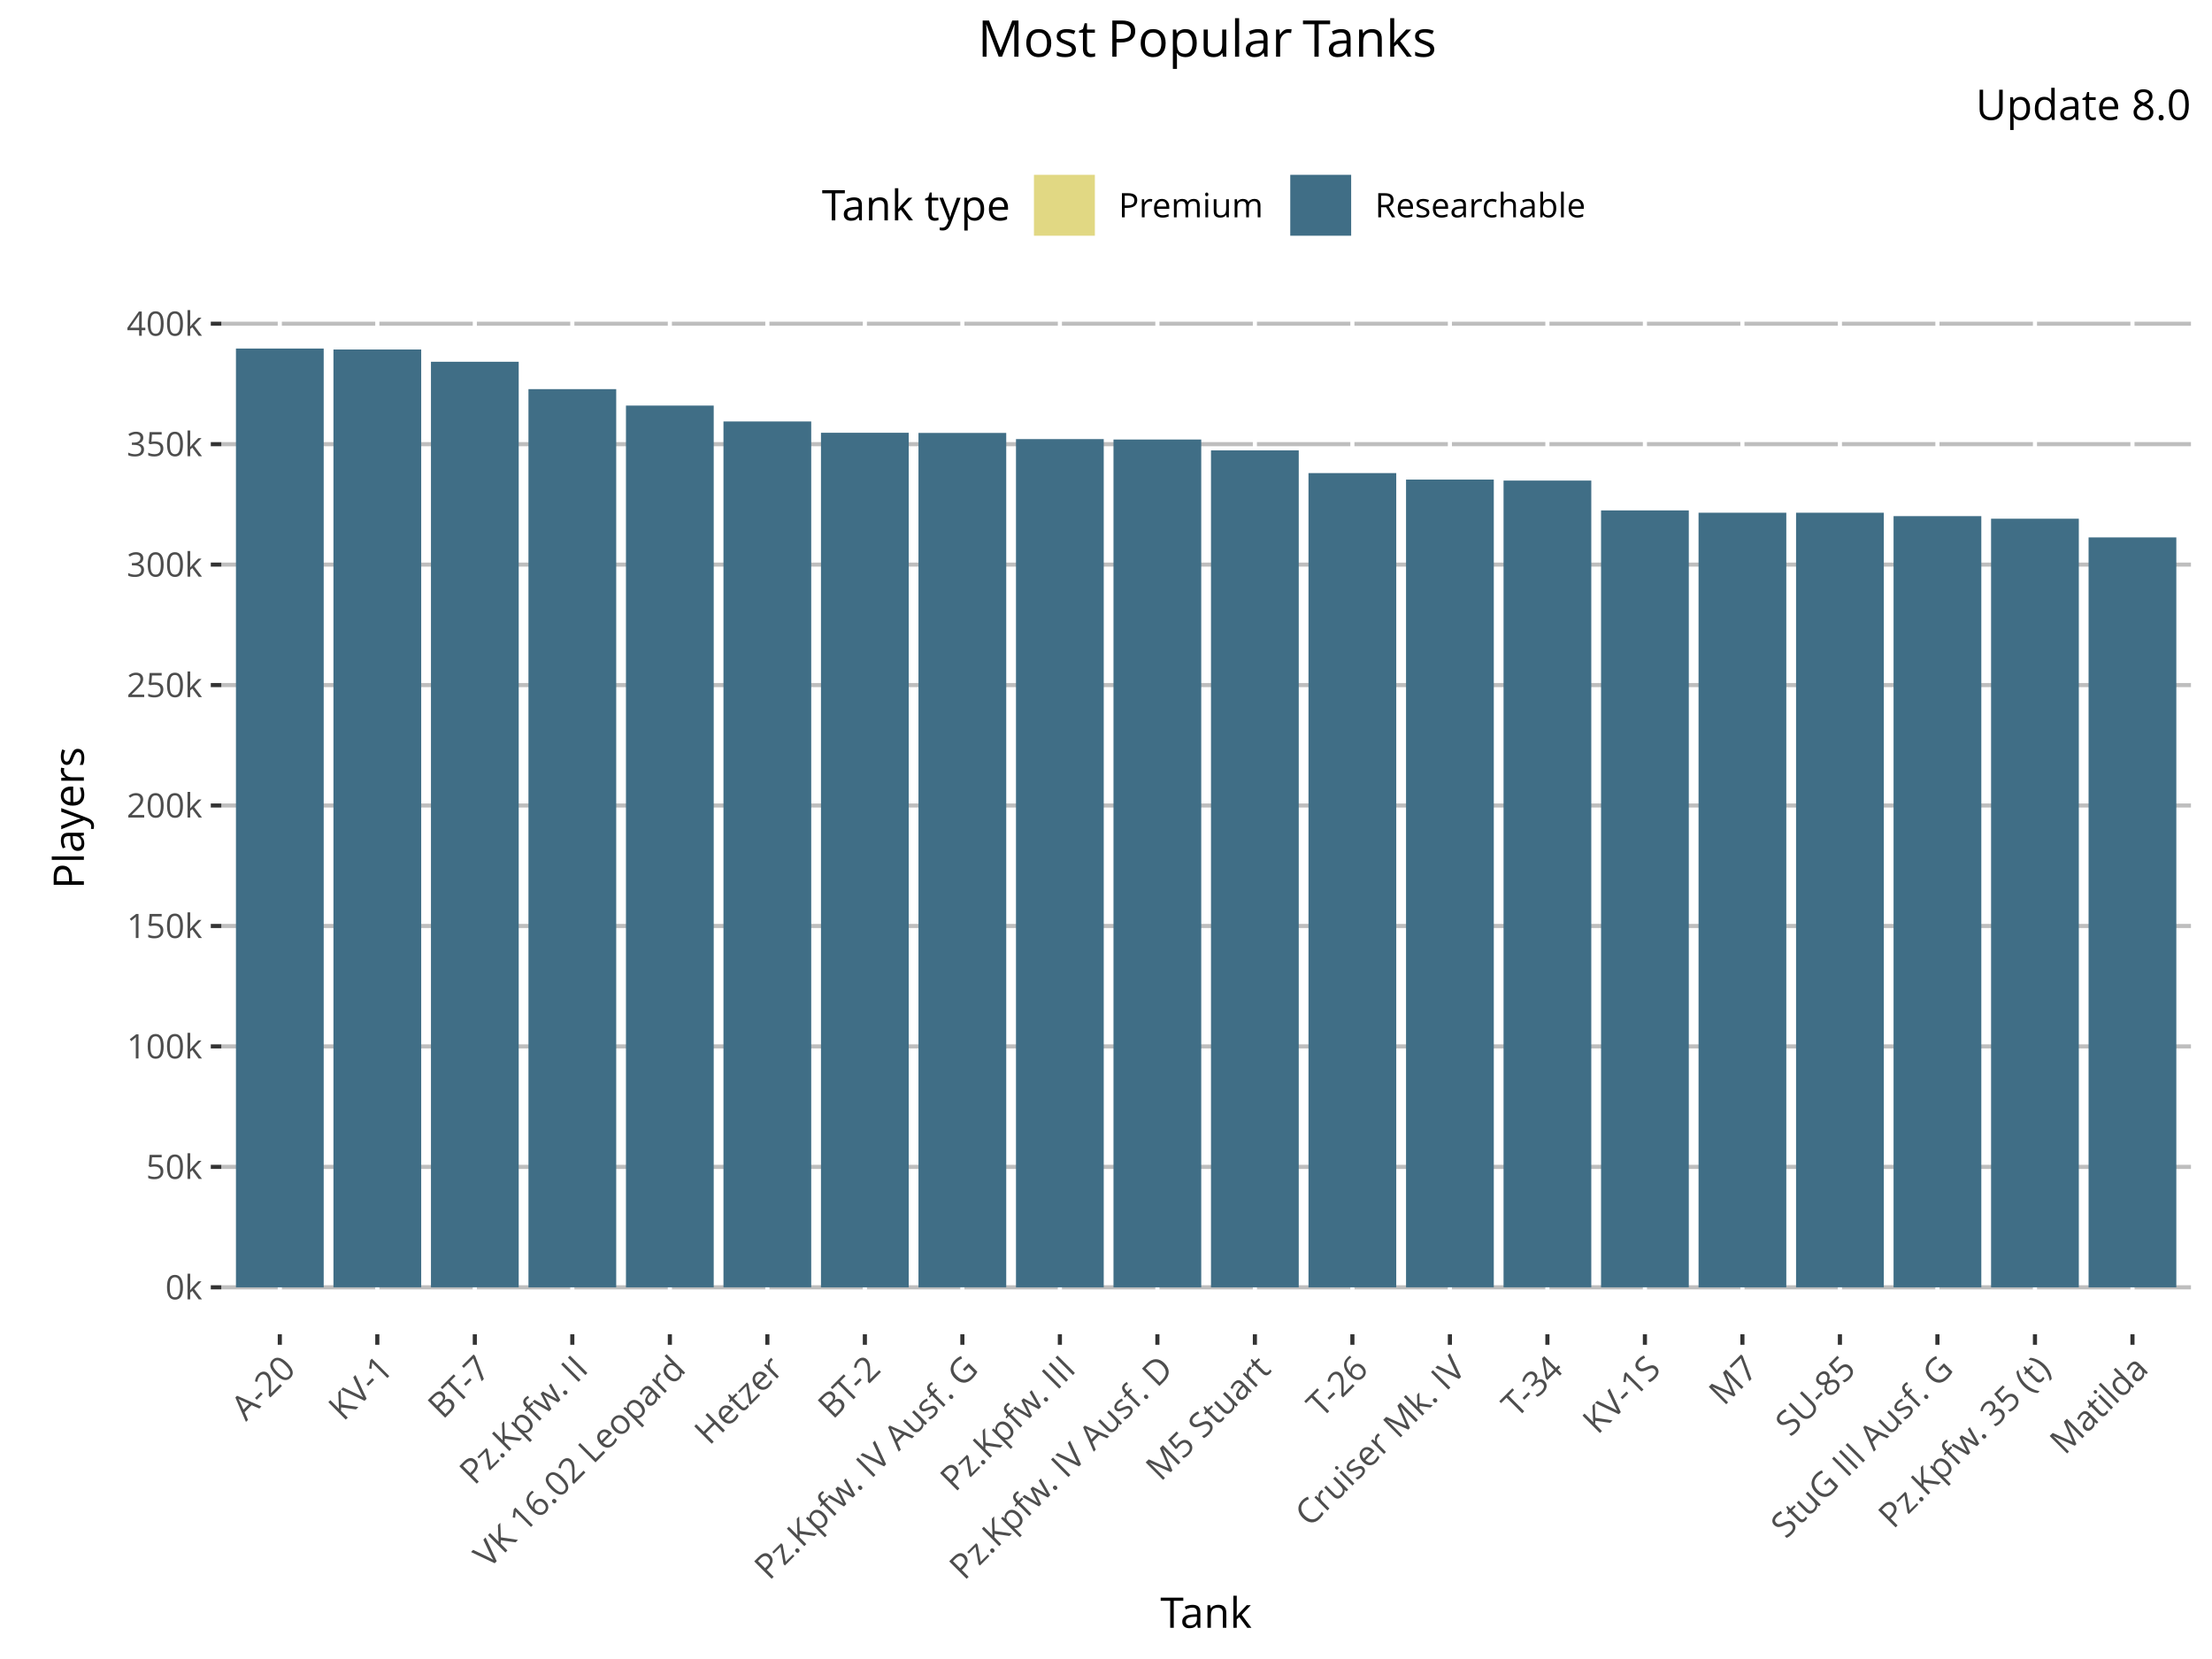
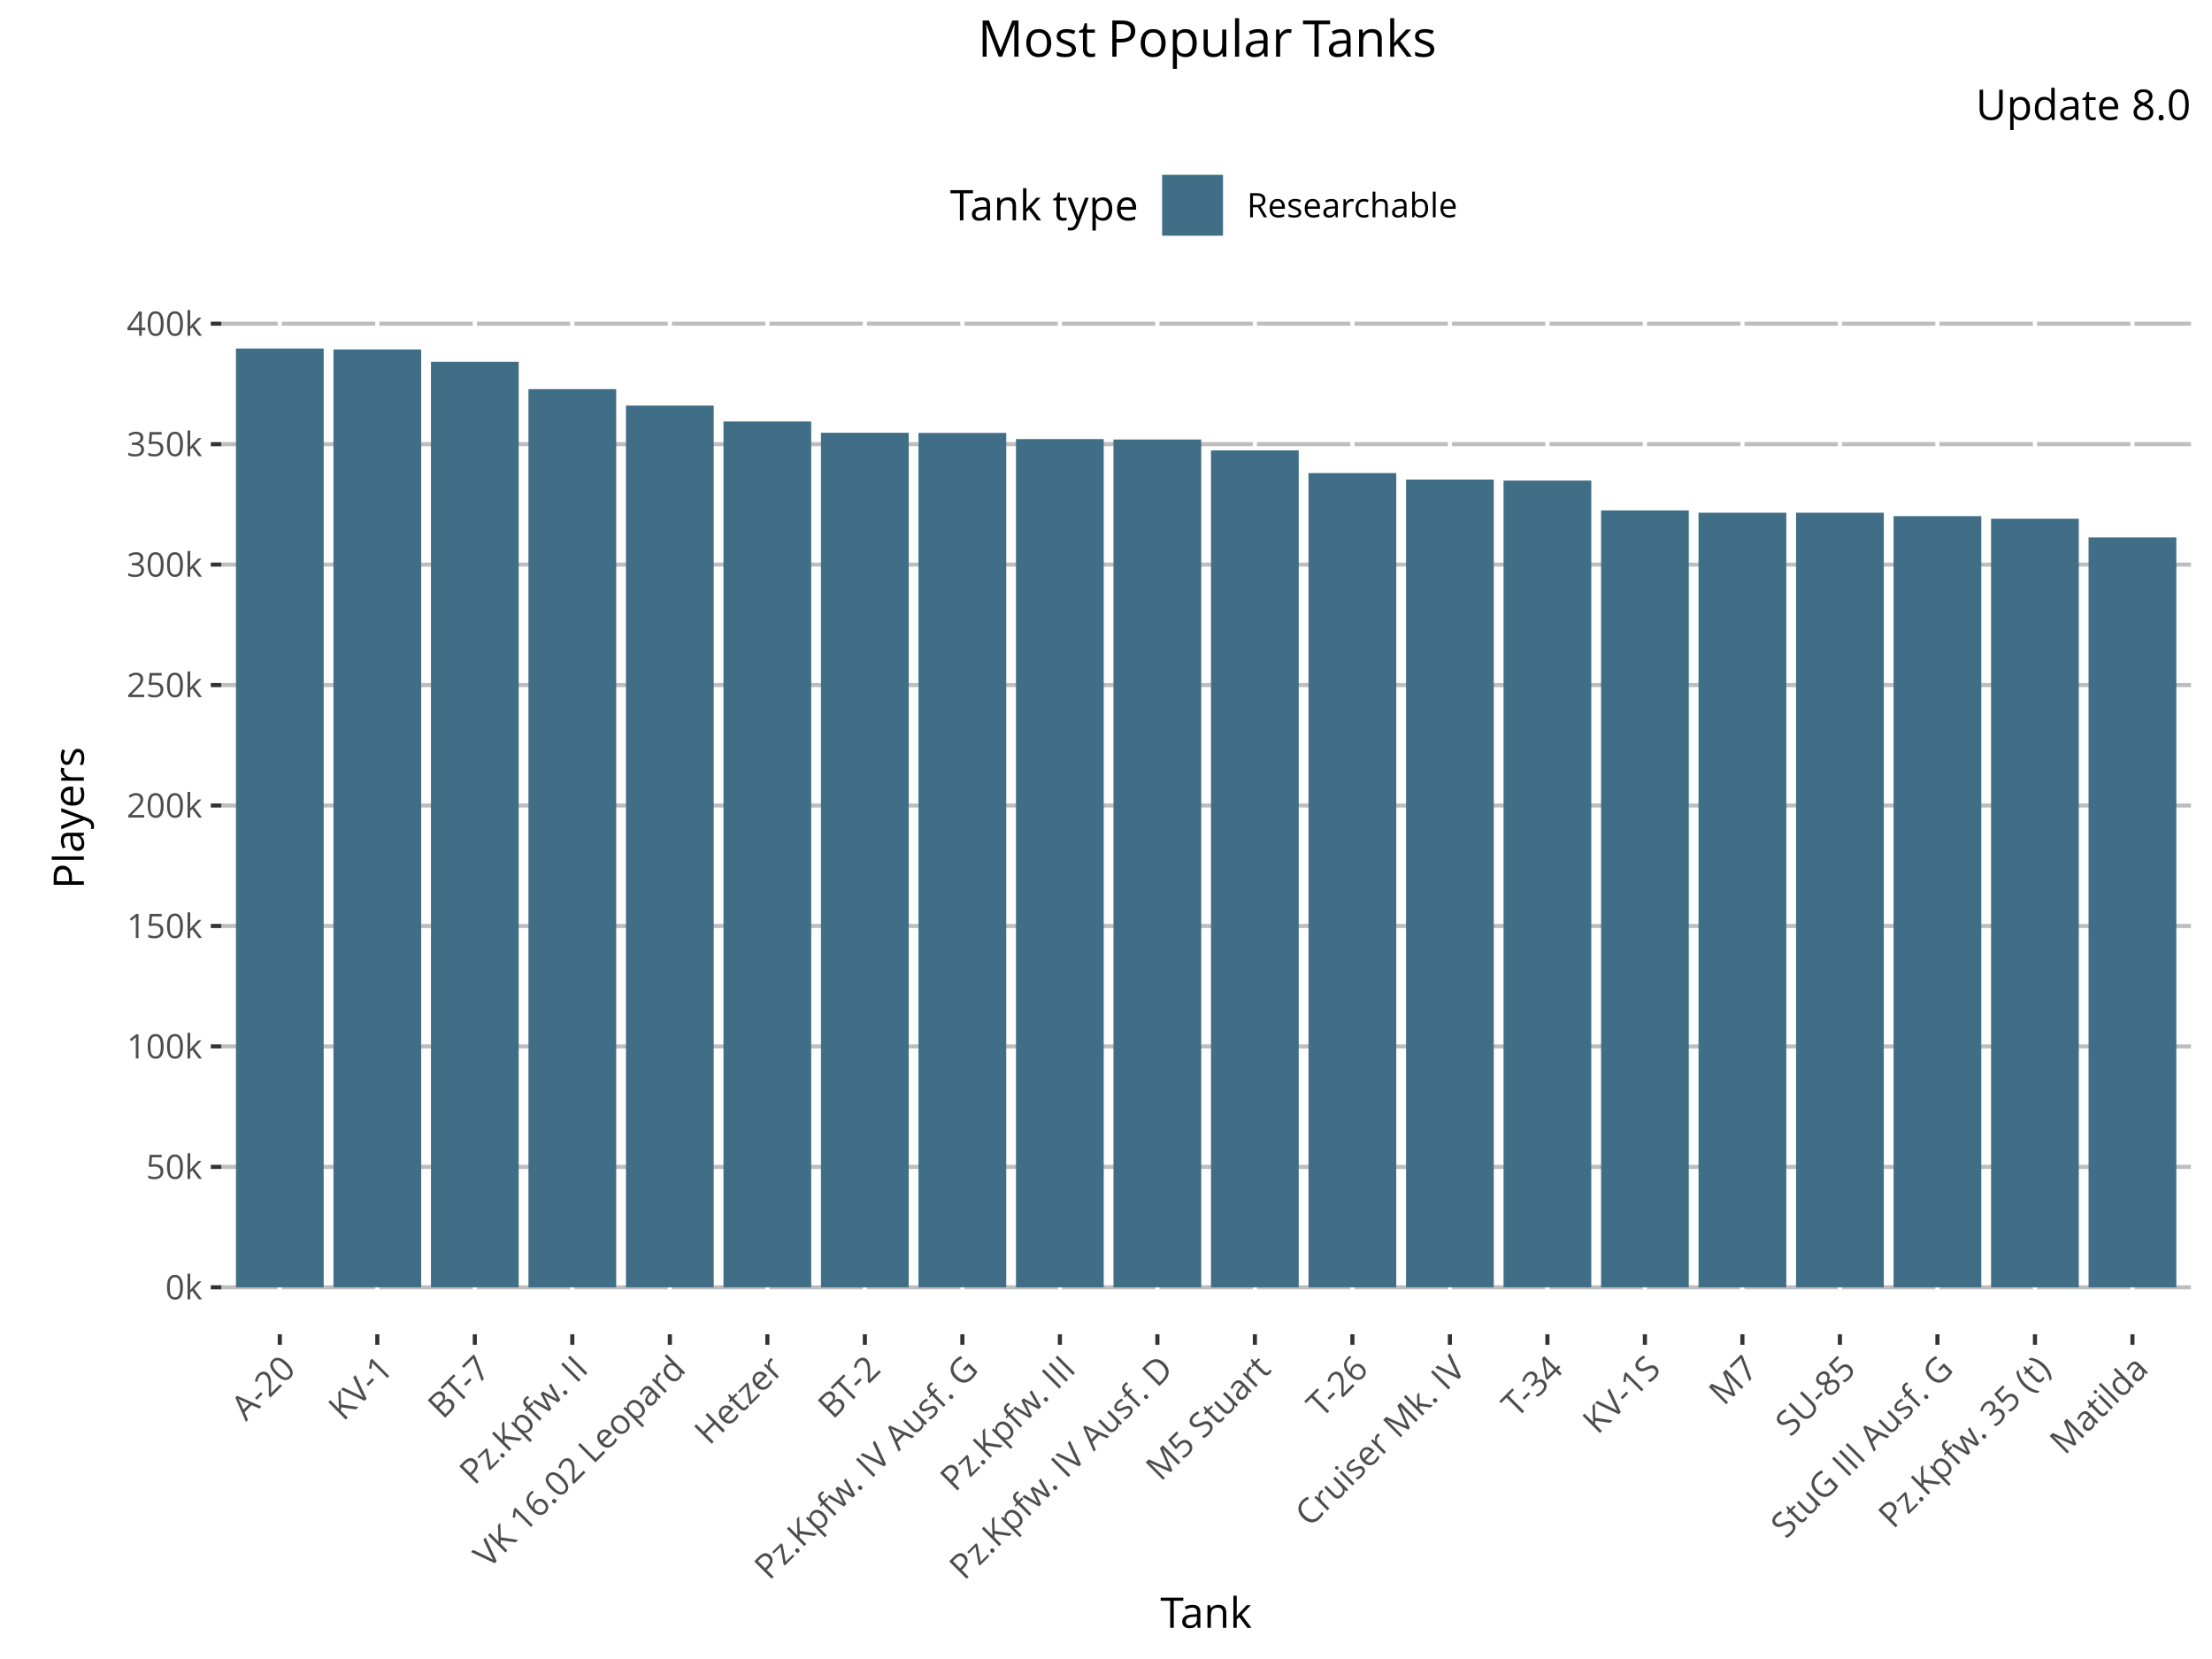
<svg xmlns="http://www.w3.org/2000/svg" class="svglite" width="576.00pt" height="432.00pt" viewBox="0 0 576.00 432.00">
  <defs>
    <style type="text/css">
    .svglite line, .svglite polyline, .svglite polygon, .svglite path, .svglite rect, .svglite circle {
      fill: none;
      stroke: #000000;
      stroke-linecap: round;
      stroke-linejoin: round;
      stroke-miterlimit: 10.00;
    }
    .svglite text {
      white-space: pre;
    }
  </style>
  </defs>
  <rect width="100%" height="100%" style="stroke: none; fill: #FFFFFF;" />
  <defs>
    <clipPath id="cpMC4wMHw1NzYuMDB8MC4wMHw0MzIuMDA=">
      <rect x="0.00" y="0.00" width="576.00" height="432.00" />
    </clipPath>
  </defs>
  <g clip-path="url(#cpMC4wMHw1NzYuMDB8MC4wMHw0MzIuMDA=)">
    <rect x="0.00" y="0.00" width="576.00" height="432.00" style="stroke-width: 1.07; stroke: #FFFFFF; fill: #FFFFFF;" />
  </g>
  <defs>
    <clipPath id="cpNTcuNjN8NTcwLjUyfDc4LjUzfDM0Ny40NA==">
      <rect x="57.63" y="78.53" width="512.89" height="268.90" />
    </clipPath>
  </defs>
  <g clip-path="url(#cpNTcuNjN8NTcwLjUyfDc4LjUzfDM0Ny40NA==)">
    <rect x="57.63" y="78.53" width="512.89" height="268.90" style="stroke-width: 1.07; stroke: none;" />
    <polyline points="57.63,319.53 570.52,319.53 " style="stroke-width: 0.53; stroke: #FFFFFF; stroke-linecap: butt;" />
    <polyline points="57.63,288.17 570.52,288.17 " style="stroke-width: 0.53; stroke: #FFFFFF; stroke-linecap: butt;" />
    <polyline points="57.63,256.80 570.52,256.80 " style="stroke-width: 0.53; stroke: #FFFFFF; stroke-linecap: butt;" />
    <polyline points="57.63,225.44 570.52,225.44 " style="stroke-width: 0.53; stroke: #FFFFFF; stroke-linecap: butt;" />
    <polyline points="57.63,194.07 570.52,194.07 " style="stroke-width: 0.53; stroke: #FFFFFF; stroke-linecap: butt;" />
    <polyline points="57.63,162.70 570.52,162.70 " style="stroke-width: 0.53; stroke: #FFFFFF; stroke-linecap: butt;" />
    <polyline points="57.63,131.34 570.52,131.34 " style="stroke-width: 0.53; stroke: #FFFFFF; stroke-linecap: butt;" />
    <polyline points="57.63,99.97 570.52,99.97 " style="stroke-width: 0.53; stroke: #FFFFFF; stroke-linecap: butt;" />
    <polyline points="57.63,335.22 570.52,335.22 " style="stroke-width: 1.07; stroke: #BEBEBE; stroke-linecap: butt;" />
    <polyline points="57.63,303.85 570.52,303.85 " style="stroke-width: 1.07; stroke: #BEBEBE; stroke-linecap: butt;" />
    <polyline points="57.63,272.48 570.52,272.48 " style="stroke-width: 1.07; stroke: #BEBEBE; stroke-linecap: butt;" />
    <polyline points="57.63,241.12 570.52,241.12 " style="stroke-width: 1.07; stroke: #BEBEBE; stroke-linecap: butt;" />
    <polyline points="57.63,209.75 570.52,209.75 " style="stroke-width: 1.07; stroke: #BEBEBE; stroke-linecap: butt;" />
    <polyline points="57.63,178.39 570.52,178.39 " style="stroke-width: 1.07; stroke: #BEBEBE; stroke-linecap: butt;" />
    <polyline points="57.63,147.02 570.52,147.02 " style="stroke-width: 1.07; stroke: #BEBEBE; stroke-linecap: butt;" />
    <polyline points="57.63,115.66 570.52,115.66 " style="stroke-width: 1.07; stroke: #BEBEBE; stroke-linecap: butt;" />
    <polyline points="57.63,84.29 570.52,84.29 " style="stroke-width: 1.07; stroke: #BEBEBE; stroke-linecap: butt;" />
    <polyline points="72.86,347.44 72.86,78.53 " style="stroke-width: 1.07; stroke: #FFFFFF; stroke-linecap: butt;" />
    <polyline points="98.25,347.44 98.25,78.53 " style="stroke-width: 1.07; stroke: #FFFFFF; stroke-linecap: butt;" />
    <polyline points="123.64,347.44 123.64,78.53 " style="stroke-width: 1.07; stroke: #FFFFFF; stroke-linecap: butt;" />
    <polyline points="149.03,347.44 149.03,78.53 " style="stroke-width: 1.07; stroke: #FFFFFF; stroke-linecap: butt;" />
    <polyline points="174.43,347.44 174.43,78.53 " style="stroke-width: 1.07; stroke: #FFFFFF; stroke-linecap: butt;" />
    <polyline points="199.82,347.44 199.82,78.53 " style="stroke-width: 1.07; stroke: #FFFFFF; stroke-linecap: butt;" />
    <polyline points="225.21,347.44 225.21,78.53 " style="stroke-width: 1.07; stroke: #FFFFFF; stroke-linecap: butt;" />
    <polyline points="250.60,347.44 250.60,78.53 " style="stroke-width: 1.07; stroke: #FFFFFF; stroke-linecap: butt;" />
    <polyline points="275.99,347.44 275.99,78.53 " style="stroke-width: 1.07; stroke: #FFFFFF; stroke-linecap: butt;" />
    <polyline points="301.38,347.44 301.38,78.53 " style="stroke-width: 1.07; stroke: #FFFFFF; stroke-linecap: butt;" />
    <polyline points="326.77,347.44 326.77,78.53 " style="stroke-width: 1.07; stroke: #FFFFFF; stroke-linecap: butt;" />
    <polyline points="352.16,347.44 352.16,78.53 " style="stroke-width: 1.07; stroke: #FFFFFF; stroke-linecap: butt;" />
    <polyline points="377.55,347.44 377.55,78.53 " style="stroke-width: 1.07; stroke: #FFFFFF; stroke-linecap: butt;" />
    <polyline points="402.94,347.44 402.94,78.53 " style="stroke-width: 1.07; stroke: #FFFFFF; stroke-linecap: butt;" />
    <polyline points="428.33,347.44 428.33,78.53 " style="stroke-width: 1.07; stroke: #FFFFFF; stroke-linecap: butt;" />
    <polyline points="453.72,347.44 453.72,78.53 " style="stroke-width: 1.07; stroke: #FFFFFF; stroke-linecap: butt;" />
    <polyline points="479.11,347.44 479.11,78.53 " style="stroke-width: 1.07; stroke: #FFFFFF; stroke-linecap: butt;" />
    <polyline points="504.50,347.44 504.50,78.53 " style="stroke-width: 1.07; stroke: #FFFFFF; stroke-linecap: butt;" />
    <polyline points="529.90,347.44 529.90,78.53 " style="stroke-width: 1.07; stroke: #FFFFFF; stroke-linecap: butt;" />
    <polyline points="555.29,347.44 555.29,78.53 " style="stroke-width: 1.07; stroke: #FFFFFF; stroke-linecap: butt;" />
-     <rect x="61.44" y="90.76" width="22.85" height="244.46" style="stroke-width: 1.07; stroke: none; stroke-linecap: square; stroke-linejoin: miter; fill: #406E86;" />
-     <rect x="86.83" y="91.01" width="22.85" height="244.20" style="stroke-width: 1.07; stroke: none; stroke-linecap: square; stroke-linejoin: miter; fill: #406E86;" />
-     <rect x="112.22" y="94.20" width="22.85" height="241.01" style="stroke-width: 1.07; stroke: none; stroke-linecap: square; stroke-linejoin: miter; fill: #406E86;" />
-     <rect x="137.61" y="101.33" width="22.85" height="233.89" style="stroke-width: 1.07; stroke: none; stroke-linecap: square; stroke-linejoin: miter; fill: #406E86;" />
-     <rect x="163.00" y="105.61" width="22.85" height="229.61" style="stroke-width: 1.07; stroke: none; stroke-linecap: square; stroke-linejoin: miter; fill: #406E86;" />
-     <rect x="188.39" y="109.75" width="22.85" height="225.46" style="stroke-width: 1.07; stroke: none; stroke-linecap: square; stroke-linejoin: miter; fill: #406E86;" />
-     <rect x="213.78" y="112.69" width="22.85" height="222.53" style="stroke-width: 1.07; stroke: none; stroke-linecap: square; stroke-linejoin: miter; fill: #406E86;" />
-     <rect x="239.17" y="112.73" width="22.85" height="222.48" style="stroke-width: 1.07; stroke: none; stroke-linecap: square; stroke-linejoin: miter; fill: #406E86;" />
-     <rect x="264.56" y="114.34" width="22.85" height="220.88" style="stroke-width: 1.07; stroke: none; stroke-linecap: square; stroke-linejoin: miter; fill: #406E86;" />
-     <rect x="289.95" y="114.45" width="22.85" height="220.77" style="stroke-width: 1.07; stroke: none; stroke-linecap: square; stroke-linejoin: miter; fill: #406E86;" />
-     <rect x="315.34" y="117.28" width="22.85" height="217.94" style="stroke-width: 1.07; stroke: none; stroke-linecap: square; stroke-linejoin: miter; fill: #406E86;" />
-     <rect x="340.73" y="123.19" width="22.85" height="212.03" style="stroke-width: 1.07; stroke: none; stroke-linecap: square; stroke-linejoin: miter; fill: #406E86;" />
-     <rect x="366.13" y="124.88" width="22.85" height="210.33" style="stroke-width: 1.07; stroke: none; stroke-linecap: square; stroke-linejoin: miter; fill: #406E86;" />
-     <rect x="391.52" y="125.14" width="22.85" height="210.07" style="stroke-width: 1.07; stroke: none; stroke-linecap: square; stroke-linejoin: miter; fill: #406E86;" />
-     <rect x="416.91" y="132.91" width="22.85" height="202.30" style="stroke-width: 1.07; stroke: none; stroke-linecap: square; stroke-linejoin: miter; fill: #406E86;" />
-     <rect x="442.30" y="133.51" width="22.85" height="201.71" style="stroke-width: 1.07; stroke: none; stroke-linecap: square; stroke-linejoin: miter; fill: #406E86;" />
-     <rect x="467.69" y="133.51" width="22.85" height="201.70" style="stroke-width: 1.07; stroke: none; stroke-linecap: square; stroke-linejoin: miter; fill: #406E86;" />
-     <rect x="493.08" y="134.40" width="22.85" height="200.82" style="stroke-width: 1.07; stroke: none; stroke-linecap: square; stroke-linejoin: miter; fill: #406E86;" />
-     <rect x="518.47" y="135.07" width="22.85" height="200.15" style="stroke-width: 1.07; stroke: none; stroke-linecap: square; stroke-linejoin: miter; fill: #406E86;" />
-     <rect x="543.86" y="139.94" width="22.85" height="195.28" style="stroke-width: 1.07; stroke: none; stroke-linecap: square; stroke-linejoin: miter; fill: #406E86;" />
+     <rect x="61.44" y="90.76" width="22.85" height="244.46" style="stroke-width: 1.07; stroke: none; stroke-linecap: butt; stroke-linejoin: miter; fill: #406E86;" />
+     <rect x="86.83" y="91.01" width="22.85" height="244.20" style="stroke-width: 1.07; stroke: none; stroke-linecap: butt; stroke-linejoin: miter; fill: #406E86;" />
+     <rect x="112.22" y="94.20" width="22.85" height="241.01" style="stroke-width: 1.07; stroke: none; stroke-linecap: butt; stroke-linejoin: miter; fill: #406E86;" />
+     <rect x="137.61" y="101.33" width="22.85" height="233.89" style="stroke-width: 1.07; stroke: none; stroke-linecap: butt; stroke-linejoin: miter; fill: #406E86;" />
+     <rect x="163.00" y="105.61" width="22.85" height="229.61" style="stroke-width: 1.07; stroke: none; stroke-linecap: butt; stroke-linejoin: miter; fill: #406E86;" />
+     <rect x="188.39" y="109.75" width="22.85" height="225.46" style="stroke-width: 1.07; stroke: none; stroke-linecap: butt; stroke-linejoin: miter; fill: #406E86;" />
+     <rect x="213.78" y="112.69" width="22.85" height="222.53" style="stroke-width: 1.07; stroke: none; stroke-linecap: butt; stroke-linejoin: miter; fill: #406E86;" />
+     <rect x="239.17" y="112.73" width="22.85" height="222.48" style="stroke-width: 1.07; stroke: none; stroke-linecap: butt; stroke-linejoin: miter; fill: #406E86;" />
+     <rect x="264.56" y="114.34" width="22.85" height="220.88" style="stroke-width: 1.07; stroke: none; stroke-linecap: butt; stroke-linejoin: miter; fill: #406E86;" />
+     <rect x="289.95" y="114.45" width="22.85" height="220.77" style="stroke-width: 1.07; stroke: none; stroke-linecap: butt; stroke-linejoin: miter; fill: #406E86;" />
+     <rect x="315.34" y="117.28" width="22.85" height="217.94" style="stroke-width: 1.07; stroke: none; stroke-linecap: butt; stroke-linejoin: miter; fill: #406E86;" />
+     <rect x="340.73" y="123.19" width="22.85" height="212.03" style="stroke-width: 1.07; stroke: none; stroke-linecap: butt; stroke-linejoin: miter; fill: #406E86;" />
+     <rect x="366.13" y="124.88" width="22.85" height="210.33" style="stroke-width: 1.07; stroke: none; stroke-linecap: butt; stroke-linejoin: miter; fill: #406E86;" />
+     <rect x="391.52" y="125.14" width="22.85" height="210.07" style="stroke-width: 1.07; stroke: none; stroke-linecap: butt; stroke-linejoin: miter; fill: #406E86;" />
+     <rect x="416.91" y="132.91" width="22.85" height="202.30" style="stroke-width: 1.07; stroke: none; stroke-linecap: butt; stroke-linejoin: miter; fill: #406E86;" />
+     <rect x="442.30" y="133.51" width="22.85" height="201.71" style="stroke-width: 1.07; stroke: none; stroke-linecap: butt; stroke-linejoin: miter; fill: #406E86;" />
+     <rect x="467.69" y="133.51" width="22.85" height="201.70" style="stroke-width: 1.07; stroke: none; stroke-linecap: butt; stroke-linejoin: miter; fill: #406E86;" />
+     <rect x="493.08" y="134.40" width="22.85" height="200.82" style="stroke-width: 1.07; stroke: none; stroke-linecap: butt; stroke-linejoin: miter; fill: #406E86;" />
+     <rect x="518.47" y="135.07" width="22.85" height="200.15" style="stroke-width: 1.07; stroke: none; stroke-linecap: butt; stroke-linejoin: miter; fill: #406E86;" />
+     <rect x="543.86" y="139.94" width="22.85" height="195.28" style="stroke-width: 1.07; stroke: none; stroke-linecap: butt; stroke-linejoin: miter; fill: #406E86;" />
  </g>
  <g clip-path="url(#cpMC4wMHw1NzYuMDB8MC4wMHw0MzIuMDA=)">
    <text x="52.70" y="338.35" text-anchor="end" style="font-size: 8.80px;fill: #4D4D4D; font-family: &quot;Open Sans&quot;;" textLength="14.21px" lengthAdjust="spacingAndGlyphs">  0k</text>
    <text x="52.70" y="306.99" text-anchor="end" style="font-size: 8.80px;fill: #4D4D4D; font-family: &quot;Open Sans&quot;;" textLength="16.96px" lengthAdjust="spacingAndGlyphs"> 50k</text>
    <text x="52.70" y="275.62" text-anchor="end" style="font-size: 8.80px;fill: #4D4D4D; font-family: &quot;Open Sans&quot;;" textLength="19.71px" lengthAdjust="spacingAndGlyphs">100k</text>
    <text x="52.70" y="244.26" text-anchor="end" style="font-size: 8.80px;fill: #4D4D4D; font-family: &quot;Open Sans&quot;;" textLength="19.71px" lengthAdjust="spacingAndGlyphs">150k</text>
    <text x="52.70" y="212.89" text-anchor="end" style="font-size: 8.80px;fill: #4D4D4D; font-family: &quot;Open Sans&quot;;" textLength="19.71px" lengthAdjust="spacingAndGlyphs">200k</text>
    <text x="52.70" y="181.53" text-anchor="end" style="font-size: 8.80px;fill: #4D4D4D; font-family: &quot;Open Sans&quot;;" textLength="19.71px" lengthAdjust="spacingAndGlyphs">250k</text>
    <text x="52.70" y="150.16" text-anchor="end" style="font-size: 8.80px;fill: #4D4D4D; font-family: &quot;Open Sans&quot;;" textLength="19.71px" lengthAdjust="spacingAndGlyphs">300k</text>
    <text x="52.70" y="118.79" text-anchor="end" style="font-size: 8.80px;fill: #4D4D4D; font-family: &quot;Open Sans&quot;;" textLength="19.71px" lengthAdjust="spacingAndGlyphs">350k</text>
    <text x="52.70" y="87.43" text-anchor="end" style="font-size: 8.80px;fill: #4D4D4D; font-family: &quot;Open Sans&quot;;" textLength="19.71px" lengthAdjust="spacingAndGlyphs">400k</text>
    <polyline points="54.89,335.22 57.63,335.22 " style="stroke-width: 1.07; stroke: #333333; stroke-linecap: butt;" />
    <polyline points="54.89,303.85 57.63,303.85 " style="stroke-width: 1.07; stroke: #333333; stroke-linecap: butt;" />
    <polyline points="54.89,272.48 57.63,272.48 " style="stroke-width: 1.07; stroke: #333333; stroke-linecap: butt;" />
    <polyline points="54.89,241.12 57.63,241.12 " style="stroke-width: 1.07; stroke: #333333; stroke-linecap: butt;" />
    <polyline points="54.89,209.75 57.63,209.75 " style="stroke-width: 1.07; stroke: #333333; stroke-linecap: butt;" />
    <polyline points="54.89,178.39 57.63,178.39 " style="stroke-width: 1.07; stroke: #333333; stroke-linecap: butt;" />
    <polyline points="54.89,147.02 57.63,147.02 " style="stroke-width: 1.07; stroke: #333333; stroke-linecap: butt;" />
    <polyline points="54.89,115.66 57.63,115.66 " style="stroke-width: 1.07; stroke: #333333; stroke-linecap: butt;" />
    <polyline points="54.89,84.29 57.63,84.29 " style="stroke-width: 1.07; stroke: #333333; stroke-linecap: butt;" />
    <polyline points="72.86,350.18 72.86,347.44 " style="stroke-width: 1.07; stroke: #333333; stroke-linecap: butt;" />
    <polyline points="98.25,350.18 98.25,347.44 " style="stroke-width: 1.07; stroke: #333333; stroke-linecap: butt;" />
    <polyline points="123.64,350.18 123.64,347.44 " style="stroke-width: 1.07; stroke: #333333; stroke-linecap: butt;" />
    <polyline points="149.03,350.18 149.03,347.44 " style="stroke-width: 1.07; stroke: #333333; stroke-linecap: butt;" />
    <polyline points="174.43,350.18 174.43,347.44 " style="stroke-width: 1.07; stroke: #333333; stroke-linecap: butt;" />
    <polyline points="199.82,350.18 199.82,347.44 " style="stroke-width: 1.07; stroke: #333333; stroke-linecap: butt;" />
    <polyline points="225.21,350.18 225.21,347.44 " style="stroke-width: 1.07; stroke: #333333; stroke-linecap: butt;" />
    <polyline points="250.60,350.18 250.60,347.44 " style="stroke-width: 1.07; stroke: #333333; stroke-linecap: butt;" />
    <polyline points="275.99,350.18 275.99,347.44 " style="stroke-width: 1.07; stroke: #333333; stroke-linecap: butt;" />
    <polyline points="301.38,350.18 301.38,347.44 " style="stroke-width: 1.07; stroke: #333333; stroke-linecap: butt;" />
    <polyline points="326.77,350.18 326.77,347.44 " style="stroke-width: 1.07; stroke: #333333; stroke-linecap: butt;" />
    <polyline points="352.16,350.18 352.16,347.44 " style="stroke-width: 1.07; stroke: #333333; stroke-linecap: butt;" />
    <polyline points="377.55,350.18 377.55,347.44 " style="stroke-width: 1.07; stroke: #333333; stroke-linecap: butt;" />
    <polyline points="402.94,350.18 402.94,347.44 " style="stroke-width: 1.07; stroke: #333333; stroke-linecap: butt;" />
    <polyline points="428.33,350.18 428.33,347.44 " style="stroke-width: 1.07; stroke: #333333; stroke-linecap: butt;" />
    <polyline points="453.72,350.18 453.72,347.44 " style="stroke-width: 1.07; stroke: #333333; stroke-linecap: butt;" />
    <polyline points="479.11,350.18 479.11,347.44 " style="stroke-width: 1.07; stroke: #333333; stroke-linecap: butt;" />
    <polyline points="504.50,350.18 504.50,347.44 " style="stroke-width: 1.07; stroke: #333333; stroke-linecap: butt;" />
    <polyline points="529.90,350.18 529.90,347.44 " style="stroke-width: 1.07; stroke: #333333; stroke-linecap: butt;" />
    <polyline points="555.29,350.18 555.29,347.44 " style="stroke-width: 1.07; stroke: #333333; stroke-linecap: butt;" />
    <text transform="translate(77.40,356.91) rotate(-45)" text-anchor="end" style="font-size: 9.00px;fill: #4D4D4D; font-family: &quot;Open Sans&quot;;" textLength="18.89px" lengthAdjust="spacingAndGlyphs">A-20</text>
    <text transform="translate(102.79,356.91) rotate(-45)" text-anchor="end" style="font-size: 9.00px;fill: #4D4D4D; font-family: &quot;Open Sans&quot;;" textLength="18.92px" lengthAdjust="spacingAndGlyphs">KV-1</text>
    <text transform="translate(128.18,356.91) rotate(-45)" text-anchor="end" style="font-size: 9.00px;fill: #4D4D4D; font-family: &quot;Open Sans&quot;;" textLength="18.23px" lengthAdjust="spacingAndGlyphs">BT-7</text>
    <text transform="translate(153.58,356.91) rotate(-45)" text-anchor="end" style="font-size: 9.00px;fill: #4D4D4D; font-family: &quot;Open Sans&quot;;" textLength="42.52px" lengthAdjust="spacingAndGlyphs">Pz.Kpfw. II</text>
    <text transform="translate(178.97,356.91) rotate(-45)" text-anchor="end" style="font-size: 9.00px;fill: #4D4D4D; font-family: &quot;Open Sans&quot;;" textLength="73.23px" lengthAdjust="spacingAndGlyphs">VK 16.02 Leopard</text>
    <text transform="translate(204.36,356.91) rotate(-45)" text-anchor="end" style="font-size: 9.00px;fill: #4D4D4D; font-family: &quot;Open Sans&quot;;" textLength="27.79px" lengthAdjust="spacingAndGlyphs">Hetzer</text>
    <text transform="translate(229.75,356.91) rotate(-45)" text-anchor="end" style="font-size: 9.00px;fill: #4D4D4D; font-family: &quot;Open Sans&quot;;" textLength="18.23px" lengthAdjust="spacingAndGlyphs">BT-2</text>
    <text transform="translate(255.14,356.91) rotate(-45)" text-anchor="end" style="font-size: 9.00px;fill: #4D4D4D; font-family: &quot;Open Sans&quot;;" textLength="77.56px" lengthAdjust="spacingAndGlyphs">Pz.Kpfw. IV Ausf. G</text>
    <text transform="translate(280.53,356.91) rotate(-45)" text-anchor="end" style="font-size: 9.00px;fill: #4D4D4D; font-family: &quot;Open Sans&quot;;" textLength="45.04px" lengthAdjust="spacingAndGlyphs">Pz.Kpfw. III</text>
    <text transform="translate(305.92,356.91) rotate(-45)" text-anchor="end" style="font-size: 9.00px;fill: #4D4D4D; font-family: &quot;Open Sans&quot;;" textLength="77.57px" lengthAdjust="spacingAndGlyphs">Pz.Kpfw. IV Ausf. D</text>
    <text transform="translate(331.31,356.91) rotate(-45)" text-anchor="end" style="font-size: 9.00px;fill: #4D4D4D; font-family: &quot;Open Sans&quot;;" textLength="41.10px" lengthAdjust="spacingAndGlyphs">M5 Stuart</text>
    <text transform="translate(356.70,356.91) rotate(-45)" text-anchor="end" style="font-size: 9.00px;fill: #4D4D4D; font-family: &quot;Open Sans&quot;;" textLength="17.81px" lengthAdjust="spacingAndGlyphs">T-26</text>
    <text transform="translate(382.09,356.91) rotate(-45)" text-anchor="end" style="font-size: 9.00px;fill: #4D4D4D; font-family: &quot;Open Sans&quot;;" textLength="57.96px" lengthAdjust="spacingAndGlyphs">Cruiser Mk. IV</text>
    <text transform="translate(407.48,356.91) rotate(-45)" text-anchor="end" style="font-size: 9.00px;fill: #4D4D4D; font-family: &quot;Open Sans&quot;;" textLength="17.81px" lengthAdjust="spacingAndGlyphs">T-34</text>
    <text transform="translate(432.87,356.91) rotate(-45)" text-anchor="end" style="font-size: 9.00px;fill: #4D4D4D; font-family: &quot;Open Sans&quot;;" textLength="23.86px" lengthAdjust="spacingAndGlyphs">KV-1S</text>
    <text transform="translate(458.26,356.91) rotate(-45)" text-anchor="end" style="font-size: 9.00px;fill: #4D4D4D; font-family: &quot;Open Sans&quot;;" textLength="13.28px" lengthAdjust="spacingAndGlyphs">M7</text>
    <text transform="translate(483.66,356.91) rotate(-45)" text-anchor="end" style="font-size: 9.00px;fill: #4D4D4D; font-family: &quot;Open Sans&quot;;" textLength="24.68px" lengthAdjust="spacingAndGlyphs">SU-85</text>
    <text transform="translate(509.05,356.91) rotate(-45)" text-anchor="end" style="font-size: 9.00px;fill: #4D4D4D; font-family: &quot;Open Sans&quot;;" textLength="62.26px" lengthAdjust="spacingAndGlyphs">StuG III Ausf. G</text>
    <text transform="translate(534.44,356.91) rotate(-45)" text-anchor="end" style="font-size: 9.00px;fill: #4D4D4D; font-family: &quot;Open Sans&quot;;" textLength="58.64px" lengthAdjust="spacingAndGlyphs">Pz.Kpfw. 35 (t)</text>
    <text transform="translate(559.83,356.91) rotate(-45)" text-anchor="end" style="font-size: 9.00px;fill: #4D4D4D; font-family: &quot;Open Sans&quot;;" textLength="31.38px" lengthAdjust="spacingAndGlyphs">Matilda</text>
    <text x="314.07" y="423.88" text-anchor="middle" style="font-size: 11.00px; font-family: &quot;Open Sans&quot;;" textLength="23.85px" lengthAdjust="spacingAndGlyphs">Tank</text>
    <text transform="translate(21.84,212.99) rotate(-90)" text-anchor="middle" style="font-size: 11.00px; font-family: &quot;Open Sans&quot;;" textLength="36.98px" lengthAdjust="spacingAndGlyphs">Players</text>
-     <rect x="208.53" y="39.34" width="211.09" height="28.24" style="stroke-width: 1.07; stroke: none; fill: #FFFFFF;" />
-     <text x="214.01" y="57.38" style="font-size: 11.00px; font-family: &quot;Open Sans&quot;;" textLength="49.05px" lengthAdjust="spacingAndGlyphs">Tank type</text>
-     <rect x="268.54" y="44.82" width="17.28" height="17.28" style="stroke-width: 1.07; stroke: none;" />
-     <rect x="269.24" y="45.52" width="15.86" height="15.86" style="stroke-width: 1.07; stroke: none; stroke-linecap: square; stroke-linejoin: miter; fill: #E1D883;" />
-     <rect x="335.28" y="44.82" width="17.28" height="17.28" style="stroke-width: 1.07; stroke: none;" />
-     <rect x="335.98" y="45.52" width="15.86" height="15.86" style="stroke-width: 1.07; stroke: none; stroke-linecap: square; stroke-linejoin: miter; fill: #406E86;" />
-     <text x="291.29" y="56.59" style="font-size: 8.80px; font-family: &quot;Open Sans&quot;;" textLength="37.66px" lengthAdjust="spacingAndGlyphs">Premium</text>
-     <text x="358.04" y="56.59" style="font-size: 8.80px; font-family: &quot;Open Sans&quot;;" textLength="54.87px" lengthAdjust="spacingAndGlyphs">Researchable</text>
+     <rect x="241.90" y="39.34" width="144.35" height="28.24" style="stroke-width: 1.07; stroke: none; fill: #FFFFFF;" />
+     <text x="247.38" y="57.38" style="font-size: 11.00px; font-family: &quot;Open Sans&quot;;" textLength="49.05px" lengthAdjust="spacingAndGlyphs">Tank type</text>
+     <rect x="301.91" y="44.82" width="17.28" height="17.28" style="stroke-width: 1.07; stroke: none;" />
+     <rect x="302.61" y="45.52" width="15.86" height="15.86" style="stroke-width: 1.07; stroke: none; stroke-linecap: butt; stroke-linejoin: miter; fill: #406E86;" />
+     <text x="324.67" y="56.59" style="font-size: 8.80px; font-family: &quot;Open Sans&quot;;" textLength="54.87px" lengthAdjust="spacingAndGlyphs">Researchable</text>
    <text x="570.52" y="31.22" text-anchor="end" style="font-size: 11.00px; font-family: &quot;Open Sans&quot;;" textLength="56.03px" lengthAdjust="spacingAndGlyphs">Update 8.0</text>
    <text x="254.59" y="14.76" style="font-size: 13.20px; font-family: &quot;Open Sans&quot;;" textLength="30.83px" lengthAdjust="spacingAndGlyphs">Most</text>
    <text x="288.35" y="14.76" style="font-size: 13.20px; font-family: &quot;Open Sans&quot;;" textLength="48.15px" lengthAdjust="spacingAndGlyphs">Popular</text>
    <text x="339.18" y="14.76" style="font-size: 13.20px; font-family: &quot;Open Sans&quot;;" textLength="34.89px" lengthAdjust="spacingAndGlyphs">Tanks</text>
  </g>
</svg>
